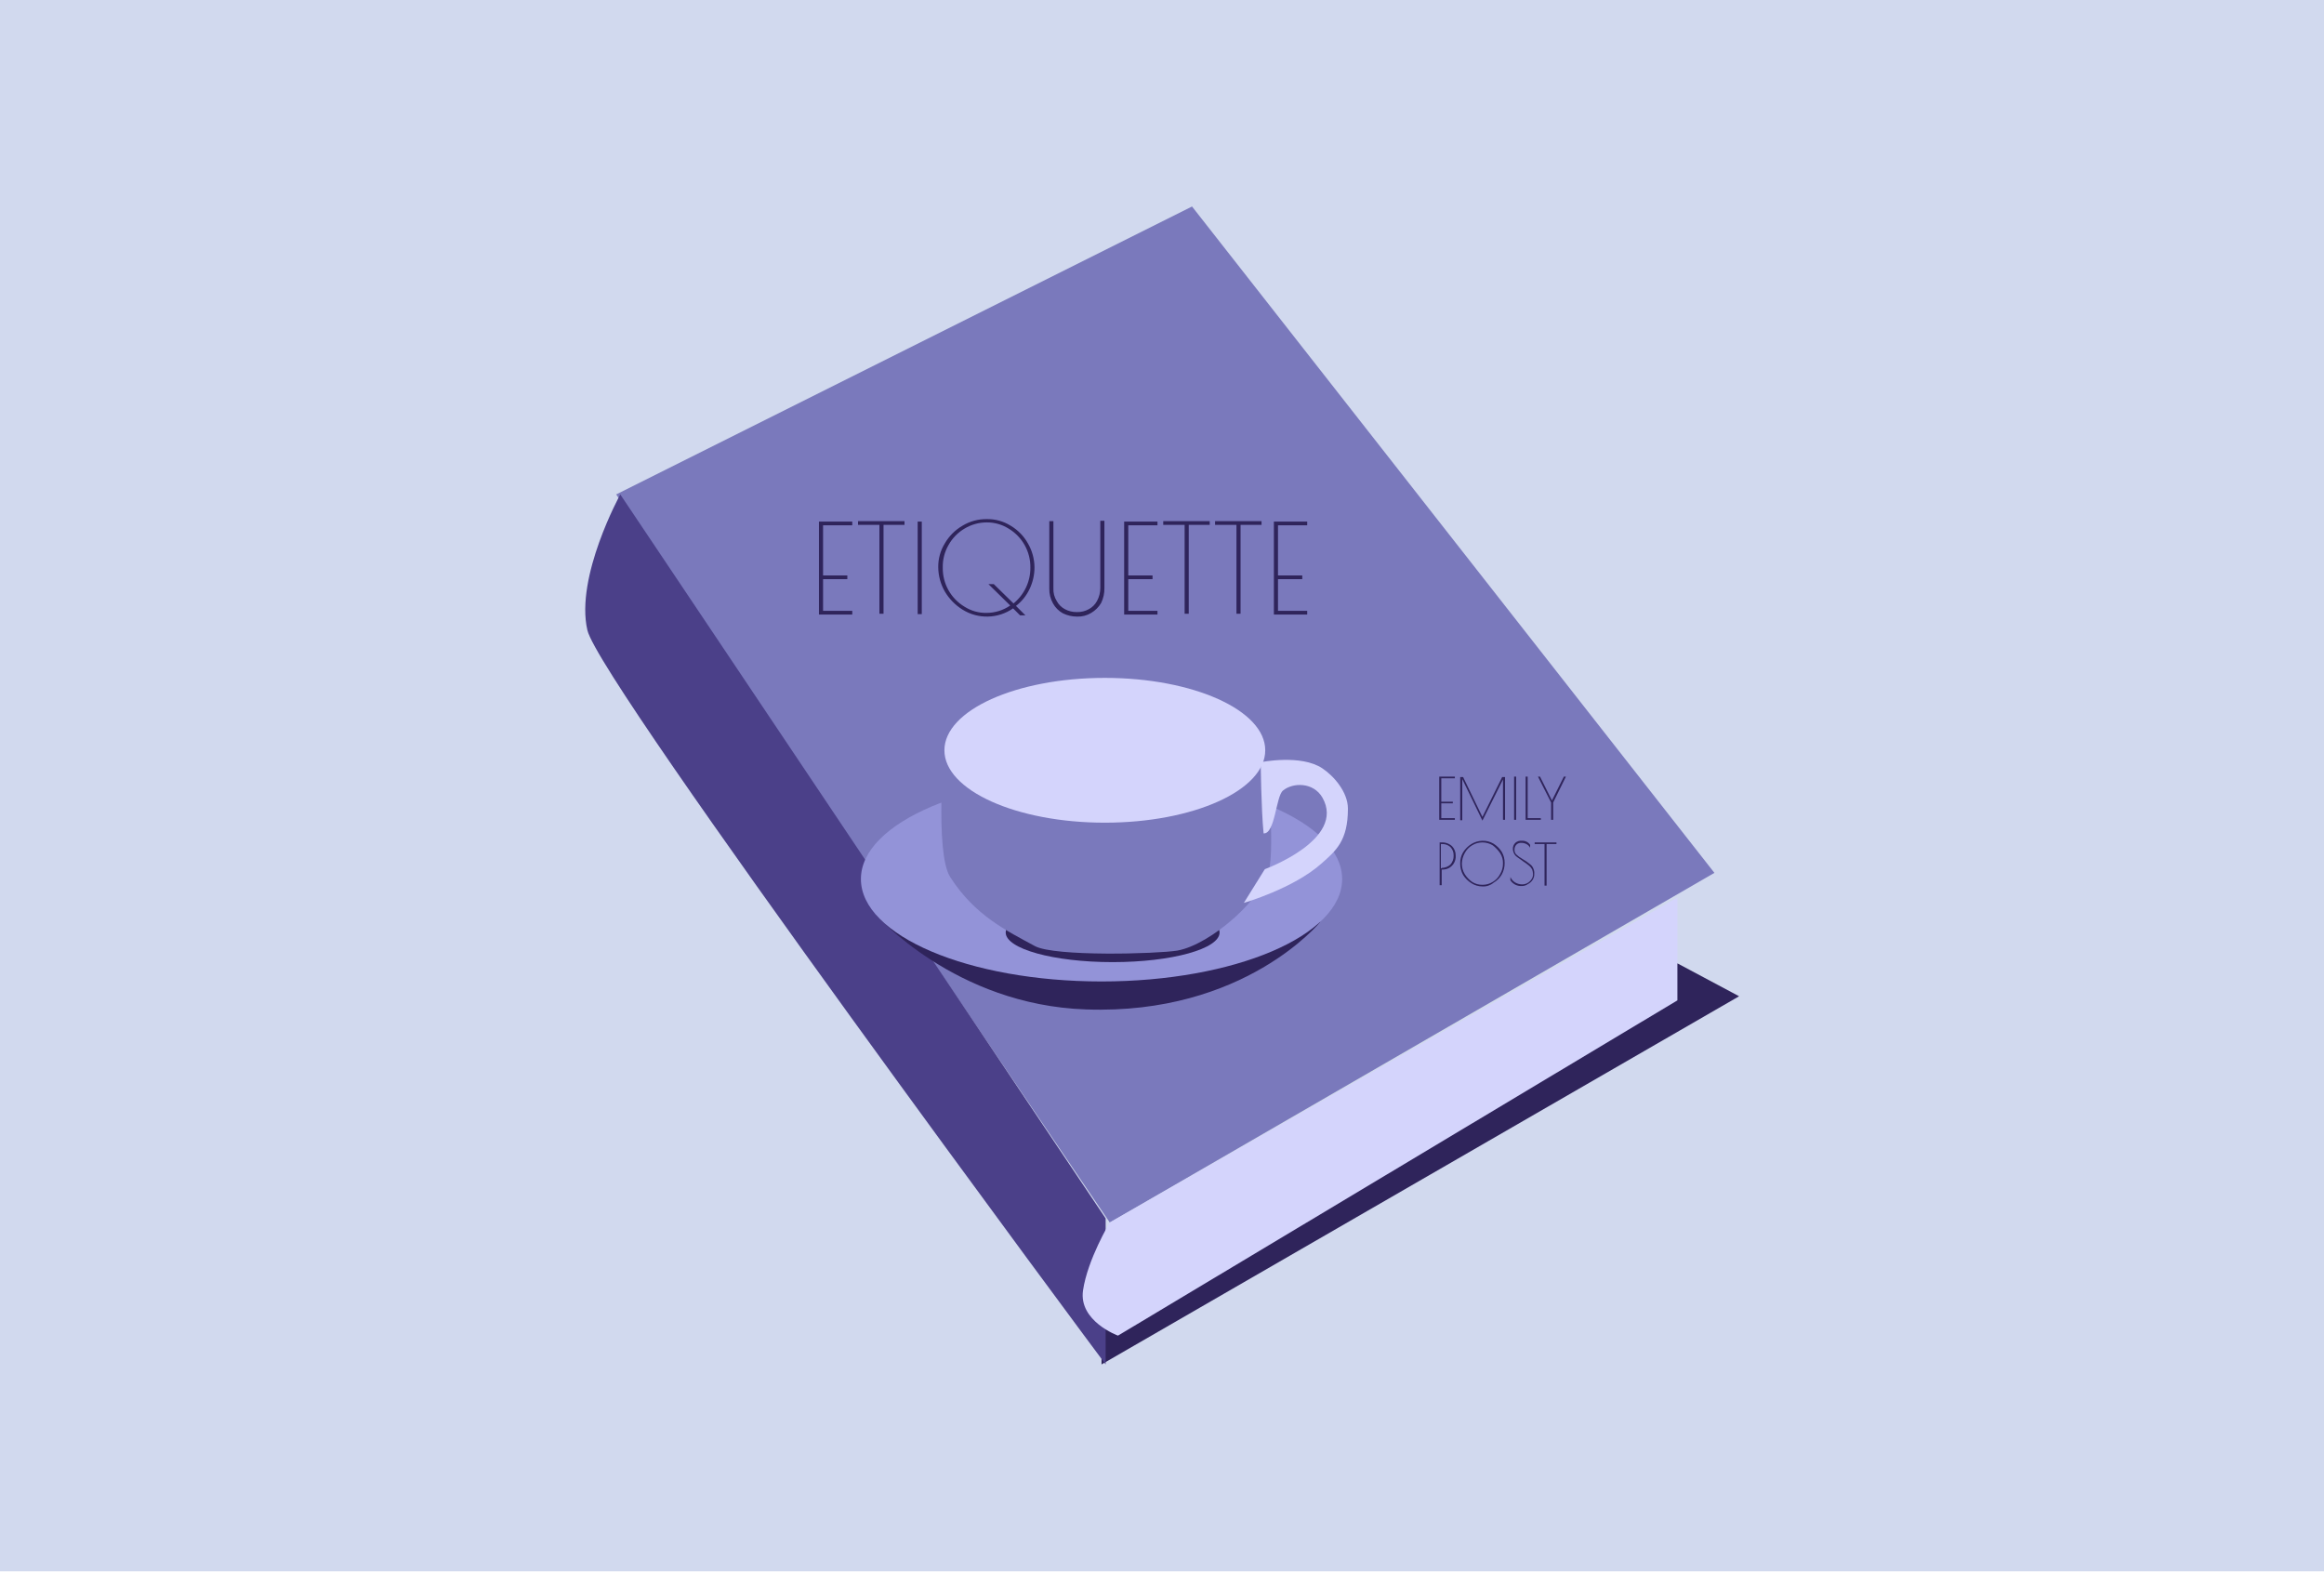
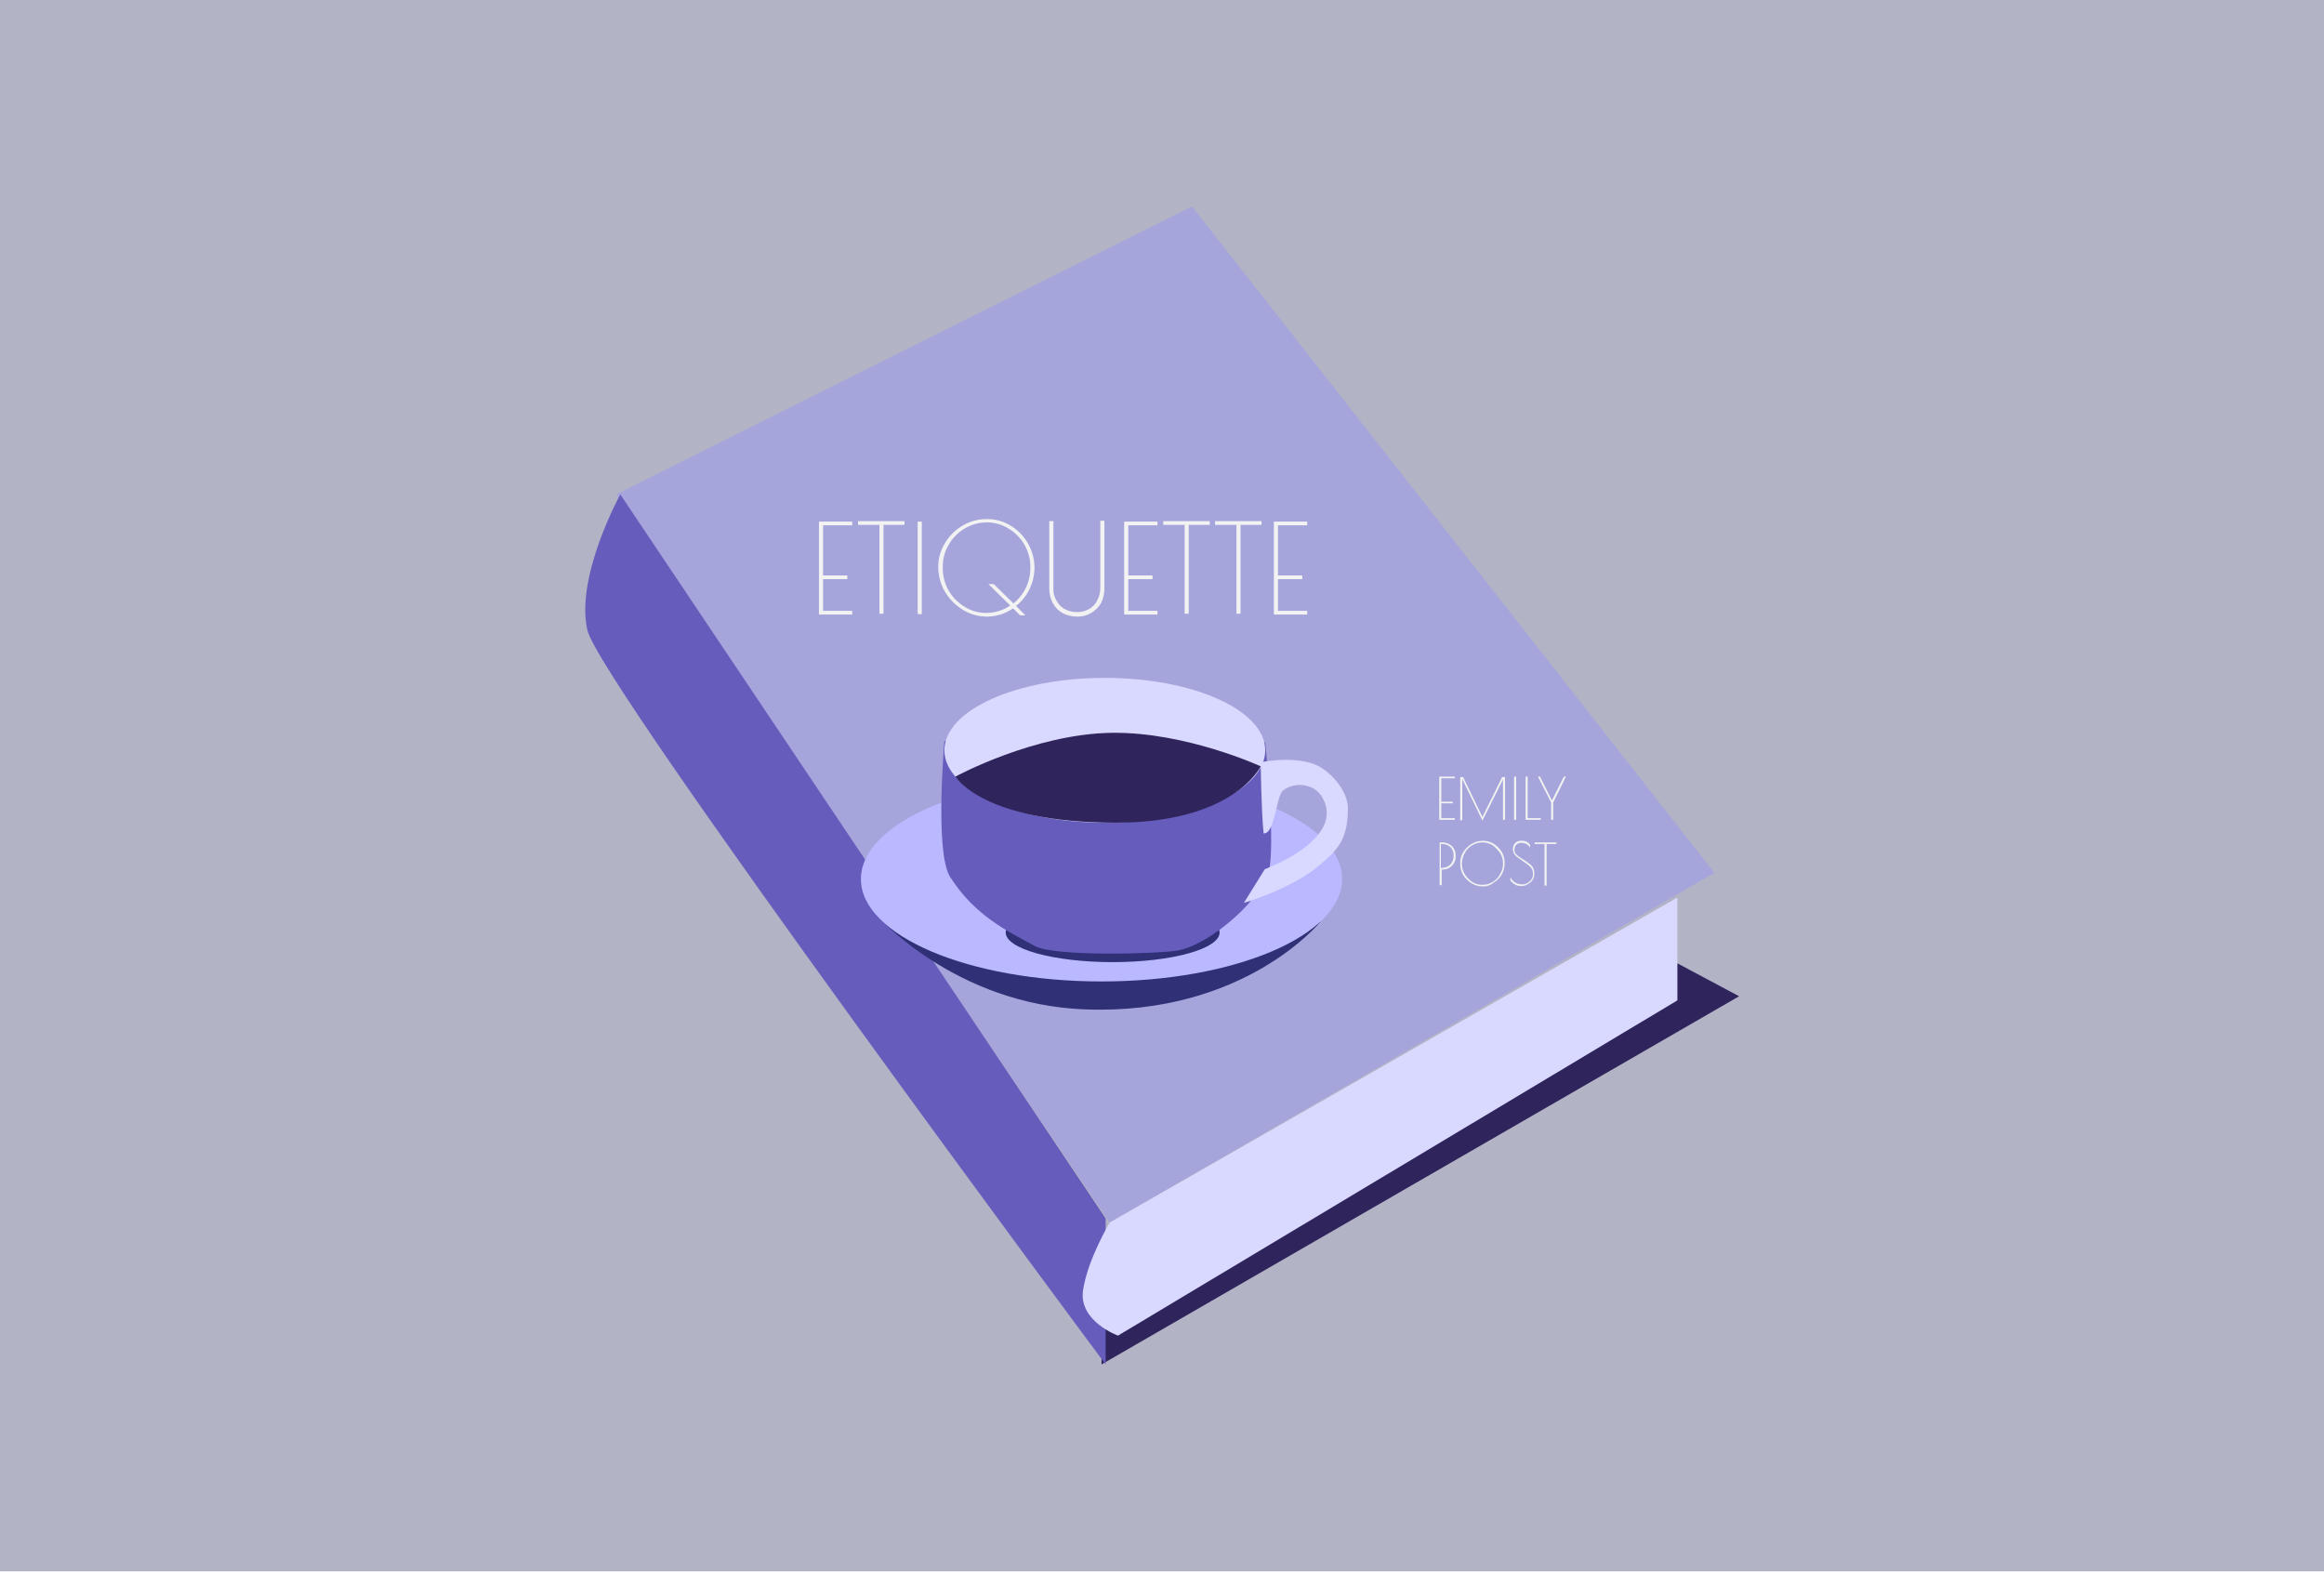
<svg xmlns="http://www.w3.org/2000/svg" id="Layer_1" data-name="Layer 1" viewBox="0 0 565 382">
  <defs>
-     <style>.cls-1{fill:#d1d9ee;}.cls-2{fill:#7a79bc;}.cls-3{fill:#2f245b;}.cls-4{fill:#4b4089;}.cls-5{fill:#d4d4fc;}.cls-6{fill:#9393d8;}</style>
+     <style>.cls-1{fill:#b3b3c6;}.cls-2{fill:#a5a5db;}.cls-3{fill:#2f245b;}.cls-4{fill:#655cbc;}.cls-5{fill:#d9d9ff;}.cls-6{fill:#f2f2f2;}.cls-7{fill:#303077;}.cls-8{fill:#bab8ff;}</style>
  </defs>
  <rect class="cls-1" width="565" height="382" />
  <path class="cls-2" d="M269.8,297.2l-120-177,140-70,127,162Z" />
  <path class="cls-3" d="M407.8,234.2l-140,82v15.5l155-89.5Z" />
  <path class="cls-4" d="M142.8,153.2c-3-13,8-33,8-33l118,176v35.5C268.8,331.8,145.8,166.2,142.8,153.2Z" />
  <path class="cls-5" d="M407.8,243.2v-25l-138,79s-5.4,9-6.5,16.5,8.5,11,8.5,11Z" />
-   <path class="cls-3" d="M199.1,126.8h8.1v.9h-7.1v12.2H206v.9h-5.9v7.7h7.1v.9h-8.1Zm14.7.8h-5.2v-.9h11.3v.9h-5.1v21.6h-1Zm9.3-.8h1v22.5h-1Zm28.4,11.1a12.09,12.09,0,0,1-1.2,5.3,11.1,11.1,0,0,1-3.3,4.1l2.3,2.3H248l-1.7-1.7a11.17,11.17,0,0,1-12.3.3,12.93,12.93,0,0,1-4.3-4.4,12.13,12.13,0,0,1-1.6-5.9,10.8,10.8,0,0,1,1.6-5.8,11.82,11.82,0,0,1,4.3-4.3,11.14,11.14,0,0,1,5.9-1.6,10.56,10.56,0,0,1,5.8,1.6,11.54,11.54,0,0,1,4.2,4.3A11.76,11.76,0,0,1,251.5,137.9ZM239.8,149a10.19,10.19,0,0,0,5.8-1.8l-5.3-5.2h1.3l4.8,4.7a11.11,11.11,0,0,0,4.1-8.7,10.88,10.88,0,0,0-5.3-9.5,9.88,9.88,0,0,0-5.3-1.5,10.48,10.48,0,0,0-5.4,1.5,10.7,10.7,0,0,0-3.9,4,10.49,10.49,0,0,0-1.4,5.5,10.88,10.88,0,0,0,5.3,9.5A9.64,9.64,0,0,0,239.8,149Zm22.1.9a7.84,7.84,0,0,1-3.5-.8,6.15,6.15,0,0,1-2.4-2.4,7.13,7.13,0,0,1-.9-3.6V126.7h1V143a5.33,5.33,0,0,0,.8,3.1,4.81,4.81,0,0,0,2,2,5.92,5.92,0,0,0,2.9.7,5.66,5.66,0,0,0,2.9-.7,4.81,4.81,0,0,0,2-2,6.6,6.6,0,0,0,.8-3.2V126.6h1V143a8,8,0,0,1-.8,3.6,6.89,6.89,0,0,1-2.4,2.4A6.16,6.16,0,0,1,261.9,149.9Zm11.4-23.1h8.1v.9h-7.1v12.2h5.9v.9h-5.9v7.7h7.1v.9h-8.1Zm14.7.8h-5.2v-.9h11.3v.9H289v21.6h-1Zm12.6,0h-5.2v-.9h11.3v.9h-5.1v21.6h-1Zm9.1-.8h8.1v.9h-7.1v12.2h5.9v.9h-5.9v7.7h7.1v.9h-8.1Z" />
-   <path class="cls-3" d="M349.9,188.8h3.8v.4h-3.3v5.7h2.8v.4h-2.8v3.6h3.3v.4h-3.8V188.8Zm16,0v10.5h-.5v-9.8l-5,10-4.9-10.1v10H355V188.9h.7l4.7,9.7,4.8-9.7h.7Zm2.2,0h.5v10.5h-.5Zm2.8,0h.5v10.1h3.2v.4h-3.7Zm9.8,0-3.1,6.3v4.2h-.5v-4.2l-3.2-6.3h.5l2.9,5.8,2.9-5.8Zm-30.8,16h.5a3.57,3.57,0,0,1,2.6.9,3.17,3.17,0,0,1,.9,2.3,3.17,3.17,0,0,1-1.6,3,3.29,3.29,0,0,1-1.7.4h-.1v3.8H350V204.8Zm.6,6.2a3.23,3.23,0,0,0,2.1-.8,3.11,3.11,0,0,0,.8-2.2,2.86,2.86,0,0,0-.8-2.1,2.92,2.92,0,0,0-2.2-.7h-.1v5.9h.2Zm9.9,4.5a5,5,0,0,1-2.7-.8,6.36,6.36,0,0,1-2-2,5.55,5.55,0,0,1-.7-2.8,5,5,0,0,1,.7-2.7,6.36,6.36,0,0,1,2-2,5.3,5.3,0,0,1,2.7-.8,5,5,0,0,1,2.7.7,6.36,6.36,0,0,1,2,2,5.19,5.19,0,0,1,.7,2.7,5.55,5.55,0,0,1-.7,2.8,5.48,5.48,0,0,1-2,2A3.85,3.85,0,0,1,360.4,215.5Zm0-.4a4.51,4.51,0,0,0,2.5-.7,4.69,4.69,0,0,0,1.8-1.9,4.84,4.84,0,0,0,.7-2.6,4.3,4.3,0,0,0-.7-2.5,8.13,8.13,0,0,0-1.8-1.9,4.81,4.81,0,0,0-5,0,4.69,4.69,0,0,0-1.8,1.9,5.53,5.53,0,0,0-.7,2.5,4.84,4.84,0,0,0,.7,2.6,6.56,6.56,0,0,0,1.8,1.9A4.51,4.51,0,0,0,360.4,215.1Zm9.5.3a3.07,3.07,0,0,1-2.7-1.4v-.8a2.85,2.85,0,0,0,1.1,1.3,3.37,3.37,0,0,0,1.7.5,2.77,2.77,0,0,0,1.3-.3,2.84,2.84,0,0,0,1-.9,2,2,0,0,0,.4-1.3,3.59,3.59,0,0,0-.2-1.1,2.76,2.76,0,0,0-.7-.9,14.85,14.85,0,0,0-1.5-1.1l-.4-.3c-.4-.3-.7-.5-1-.7a2.34,2.34,0,0,1-.7-.7,2.84,2.84,0,0,1-.4-1.3,2,2,0,0,1,.6-1.5,2.07,2.07,0,0,1,1.6-.5,2.22,2.22,0,0,1,2,1v.7a2,2,0,0,0-.9-.9,2.66,2.66,0,0,0-1.2-.3,1.59,1.59,0,0,0-1.2.4,1.66,1.66,0,0,0-.5,1.2,1.59,1.59,0,0,0,.4,1.2,7.25,7.25,0,0,0,1.5,1.1,13.31,13.31,0,0,1,2,1.4,2.29,2.29,0,0,1,.7,1,2.54,2.54,0,0,1,.2,1.2,2.41,2.41,0,0,1-.4,1.5,2.66,2.66,0,0,1-1.1,1A2.52,2.52,0,0,1,369.9,215.4Zm5.6-10.2h-2.4v-.4h5.3v.4H376v10.1h-.5Z" />
-   <path class="cls-3" d="M213,222.4s19.1,21.9,51,23c38.6,1.4,57-21.3,57-21.3Z" />
-   <ellipse class="cls-6" cx="267.8" cy="213.7" rx="58.5" ry="24.9" />
-   <ellipse class="cls-3" cx="270.5" cy="226.7" rx="26" ry="7.2" />
-   <path class="cls-2" d="M251.6,230c-6.8-3.7-14.6-7.4-20.6-16.8-3.8-5.9-1.4-33-1.4-33l78,.3s2.3,22.4,1.1,30.1c-1.1,7.5-14.4,19.1-22.5,20.5C281.3,231.9,256.4,232.6,251.6,230Z" />
+   <path class="cls-6" d="M199.1,126.8h8.1v.9h-7.1v12.2H206v.9h-5.9v7.7h7.1v.9h-8.1Zm14.7.8h-5.2v-.9h11.3v.9h-5.1v21.6h-1Zm9.3-.8h1v22.5h-1Zm28.4,11.1a12.09,12.09,0,0,1-1.2,5.3,11.1,11.1,0,0,1-3.3,4.1l2.3,2.3H248l-1.7-1.7a11.17,11.17,0,0,1-12.3.3,12.93,12.93,0,0,1-4.3-4.4,12.13,12.13,0,0,1-1.6-5.9,10.8,10.8,0,0,1,1.6-5.8,11.82,11.82,0,0,1,4.3-4.3,11.14,11.14,0,0,1,5.9-1.6,10.56,10.56,0,0,1,5.8,1.6,11.54,11.54,0,0,1,4.2,4.3A11.76,11.76,0,0,1,251.5,137.9ZM239.8,149a10.19,10.19,0,0,0,5.8-1.8l-5.3-5.2h1.3l4.8,4.7a11.11,11.11,0,0,0,4.1-8.7,10.88,10.88,0,0,0-5.3-9.5,9.88,9.88,0,0,0-5.3-1.5,10.48,10.48,0,0,0-5.4,1.5,10.7,10.7,0,0,0-3.9,4,10.49,10.49,0,0,0-1.4,5.5,10.88,10.88,0,0,0,5.3,9.5A9.64,9.64,0,0,0,239.8,149Zm22.1.9a7.84,7.84,0,0,1-3.5-.8,6.15,6.15,0,0,1-2.4-2.4,7.13,7.13,0,0,1-.9-3.6V126.7h1V143a5.33,5.33,0,0,0,.8,3.1,4.81,4.81,0,0,0,2,2,5.92,5.92,0,0,0,2.9.7,5.66,5.66,0,0,0,2.9-.7,4.81,4.81,0,0,0,2-2,6.6,6.6,0,0,0,.8-3.2V126.6h1V143a8,8,0,0,1-.8,3.6,6.89,6.89,0,0,1-2.4,2.4A6.16,6.16,0,0,1,261.9,149.9Zm11.4-23.1h8.1v.9h-7.1v12.2h5.9v.9h-5.9v7.7h7.1v.9h-8.1Zm14.7.8h-5.2v-.9h11.3v.9H289v21.6h-1Zm12.6,0h-5.2v-.9h11.3v.9h-5.1v21.6h-1Zm9.1-.8h8.1v.9h-7.1v12.2h5.9v.9h-5.9v7.7h7.1v.9h-8.1Z" />
+   <path class="cls-6" d="M349.9,188.8h3.8v.4h-3.3v5.7h2.8v.4h-2.8v3.6h3.3v.4h-3.8V188.8Zm16,0v10.5h-.5v-9.8l-5,10-4.9-10.1v10H355V188.9h.7l4.7,9.7,4.8-9.7h.7Zm2.2,0h.5v10.5h-.5Zm2.8,0h.5v10.1h3.2v.4h-3.7Zm9.8,0-3.1,6.3v4.2h-.5v-4.2l-3.2-6.3h.5l2.9,5.8,2.9-5.8Zm-30.8,16h.5a3.57,3.57,0,0,1,2.6.9,3.17,3.17,0,0,1,.9,2.3,3.17,3.17,0,0,1-1.6,3,3.29,3.29,0,0,1-1.7.4h-.1v3.8H350V204.8Zm.6,6.2a3.23,3.23,0,0,0,2.1-.8,3.11,3.11,0,0,0,.8-2.2,2.86,2.86,0,0,0-.8-2.1,2.92,2.92,0,0,0-2.2-.7h-.1v5.9h.2Zm9.9,4.5a5,5,0,0,1-2.7-.8,6.36,6.36,0,0,1-2-2,5.55,5.55,0,0,1-.7-2.8,5,5,0,0,1,.7-2.7,6.36,6.36,0,0,1,2-2,5.3,5.3,0,0,1,2.7-.8,5,5,0,0,1,2.7.7,6.36,6.36,0,0,1,2,2,5.19,5.19,0,0,1,.7,2.7,5.55,5.55,0,0,1-.7,2.8,5.48,5.48,0,0,1-2,2A3.85,3.85,0,0,1,360.4,215.5Zm0-.4a4.51,4.51,0,0,0,2.5-.7,4.69,4.69,0,0,0,1.8-1.9,4.84,4.84,0,0,0,.7-2.6,4.3,4.3,0,0,0-.7-2.5,8.13,8.13,0,0,0-1.8-1.9,4.81,4.81,0,0,0-5,0,4.69,4.69,0,0,0-1.8,1.9,5.53,5.53,0,0,0-.7,2.5,4.84,4.84,0,0,0,.7,2.6,6.56,6.56,0,0,0,1.8,1.9A4.51,4.51,0,0,0,360.4,215.1Zm9.5.3a3.07,3.07,0,0,1-2.7-1.4v-.8a2.85,2.85,0,0,0,1.1,1.3,3.37,3.37,0,0,0,1.7.5,2.77,2.77,0,0,0,1.3-.3,2.84,2.84,0,0,0,1-.9,2,2,0,0,0,.4-1.3,3.59,3.59,0,0,0-.2-1.1,2.76,2.76,0,0,0-.7-.9,14.85,14.85,0,0,0-1.5-1.1l-.4-.3c-.4-.3-.7-.5-1-.7a2.34,2.34,0,0,1-.7-.7,2.84,2.84,0,0,1-.4-1.3,2,2,0,0,1,.6-1.5,2.07,2.07,0,0,1,1.6-.5,2.22,2.22,0,0,1,2,1v.7a2,2,0,0,0-.9-.9,2.66,2.66,0,0,0-1.2-.3,1.59,1.59,0,0,0-1.2.4,1.66,1.66,0,0,0-.5,1.2,1.59,1.59,0,0,0,.4,1.2,7.25,7.25,0,0,0,1.5,1.1,13.31,13.31,0,0,1,2,1.4,2.29,2.29,0,0,1,.7,1,2.54,2.54,0,0,1,.2,1.2,2.41,2.41,0,0,1-.4,1.5,2.66,2.66,0,0,1-1.1,1A2.52,2.52,0,0,1,369.9,215.4Zm5.6-10.2h-2.4v-.4h5.3v.4H376v10.1h-.5Z" />
+   <path class="cls-7" d="M213,222.4s19.1,21.9,51,23c38.6,1.4,57-21.3,57-21.3Z" />
+   <ellipse class="cls-8" cx="267.8" cy="213.7" rx="58.5" ry="24.9" />
+   <ellipse class="cls-7" cx="270.5" cy="226.7" rx="26" ry="7.2" />
+   <path class="cls-4" d="M251.6,230c-6.8-3.7-14.6-7.4-20.6-16.8-3.8-5.9-1.4-33-1.4-33l78,.3s2.3,22.4,1.1,30.1c-1.1,7.5-14.4,19.1-22.5,20.5C281.3,231.9,256.4,232.6,251.6,230Z" />
  <ellipse class="cls-5" cx="268.6" cy="182.4" rx="39" ry="17.6" />
+   <path class="cls-3" d="M306.5,186.3s-18.05-8.32-36-8.15c-19,.18-38.23,10.65-38.23,10.65s6.58,11.2,39,11.2C300.05,200,306.5,186.3,306.5,186.3Z" />
  <path class="cls-5" d="M306.5,185.3s9.8-2,15,1.5c2.7,1.8,6.2,5.7,6.2,9.8,0,7.8-2.9,10.2-6.4,13.3-6.8,6.1-18.9,9.6-18.9,9.6l5.1-8.2s19.8-7.2,14-17.4c-2.2-3.8-7.2-3.7-9.6-1.7-1.7,1.4-1.9,10.6-4.7,10.4C306.6,196.6,306.5,185.3,306.5,185.3Z" />
</svg>
